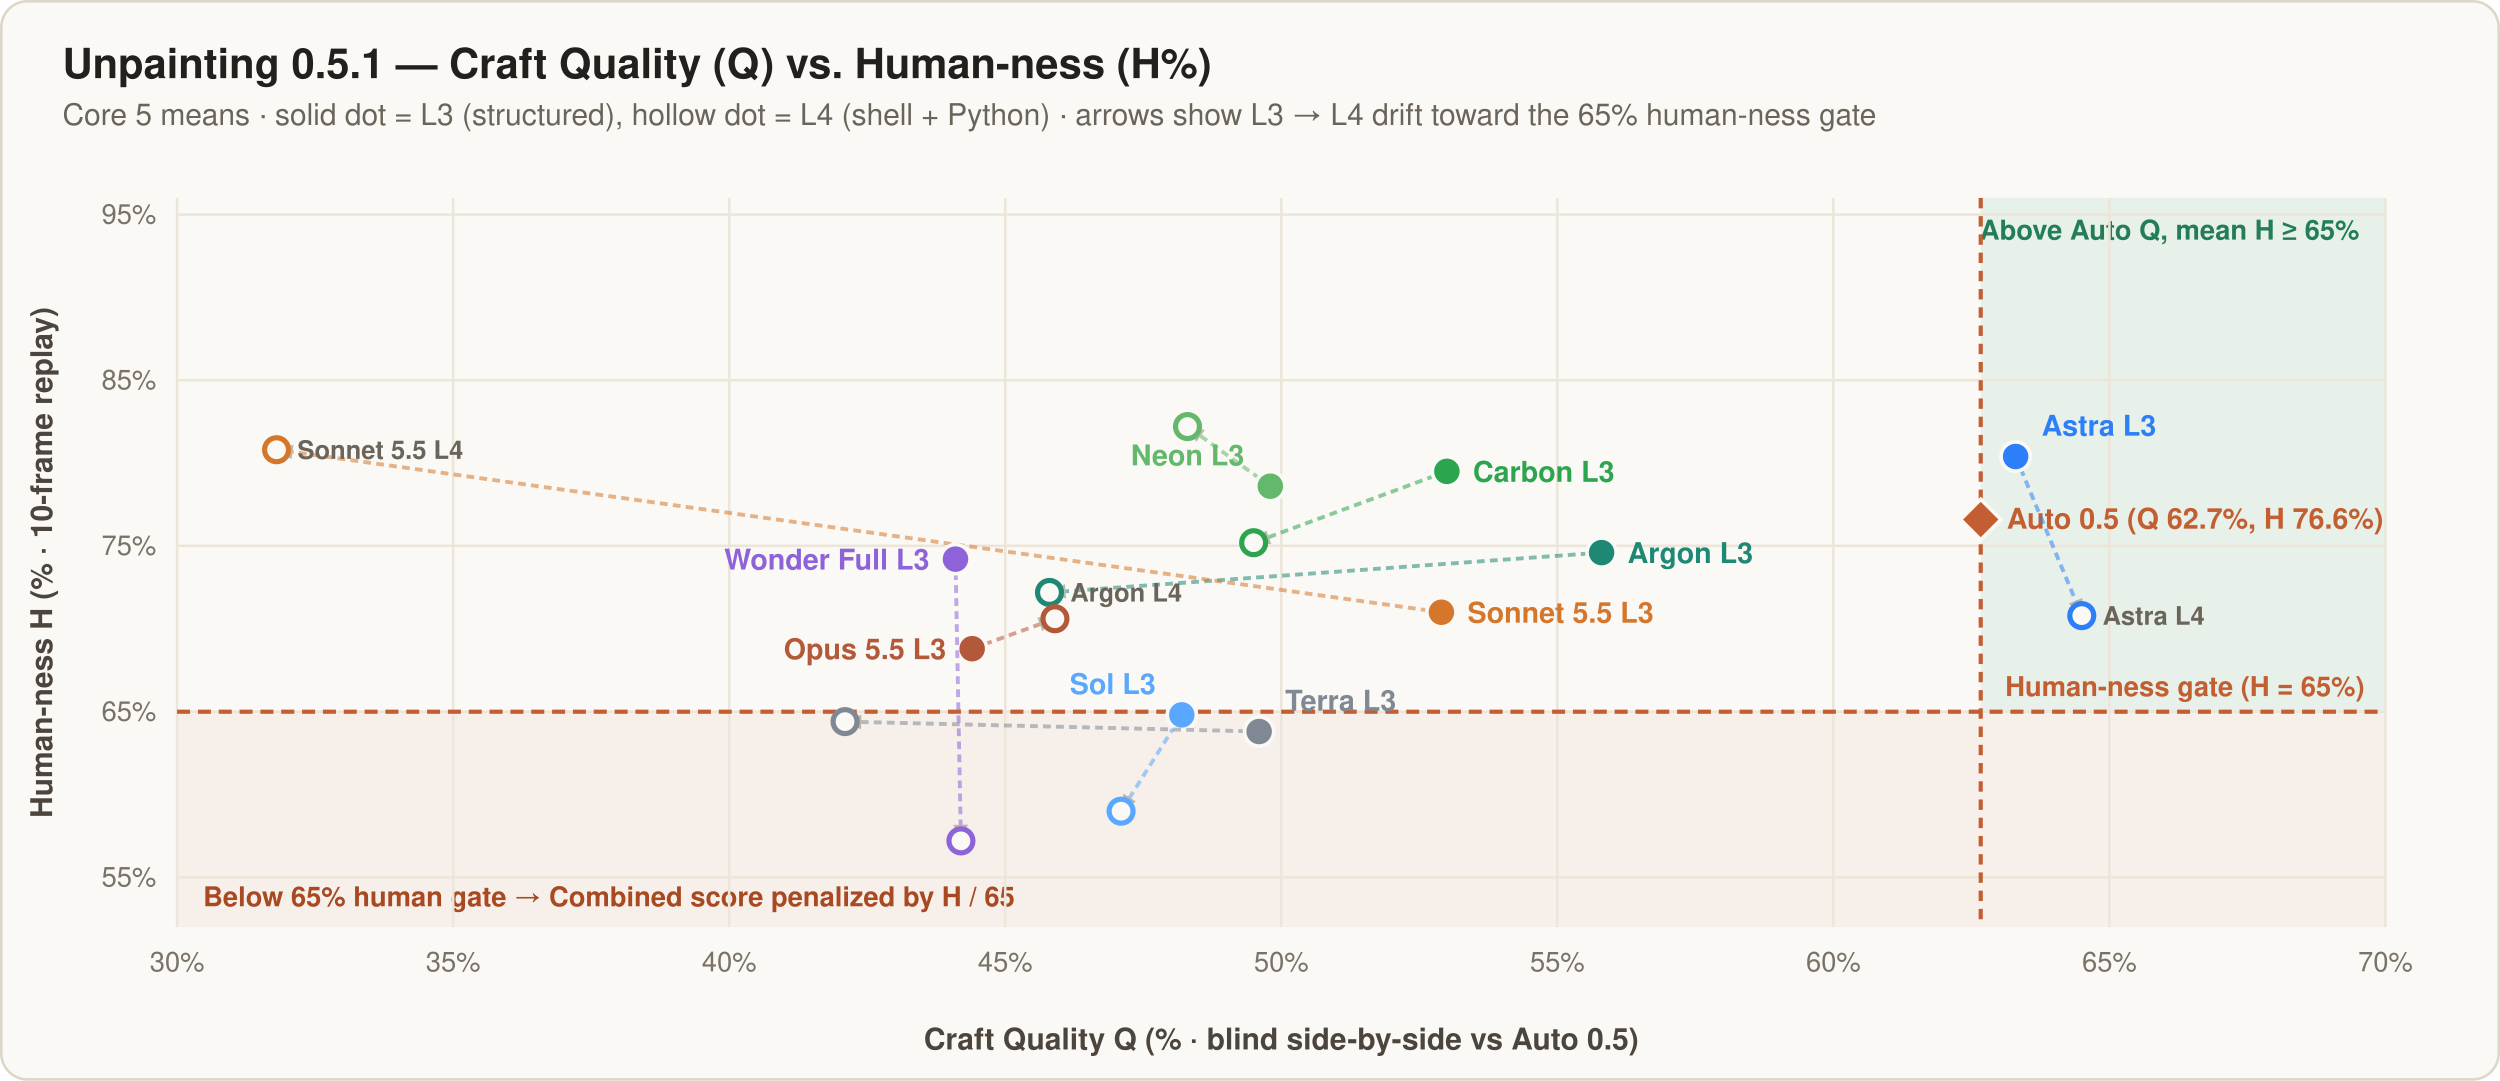
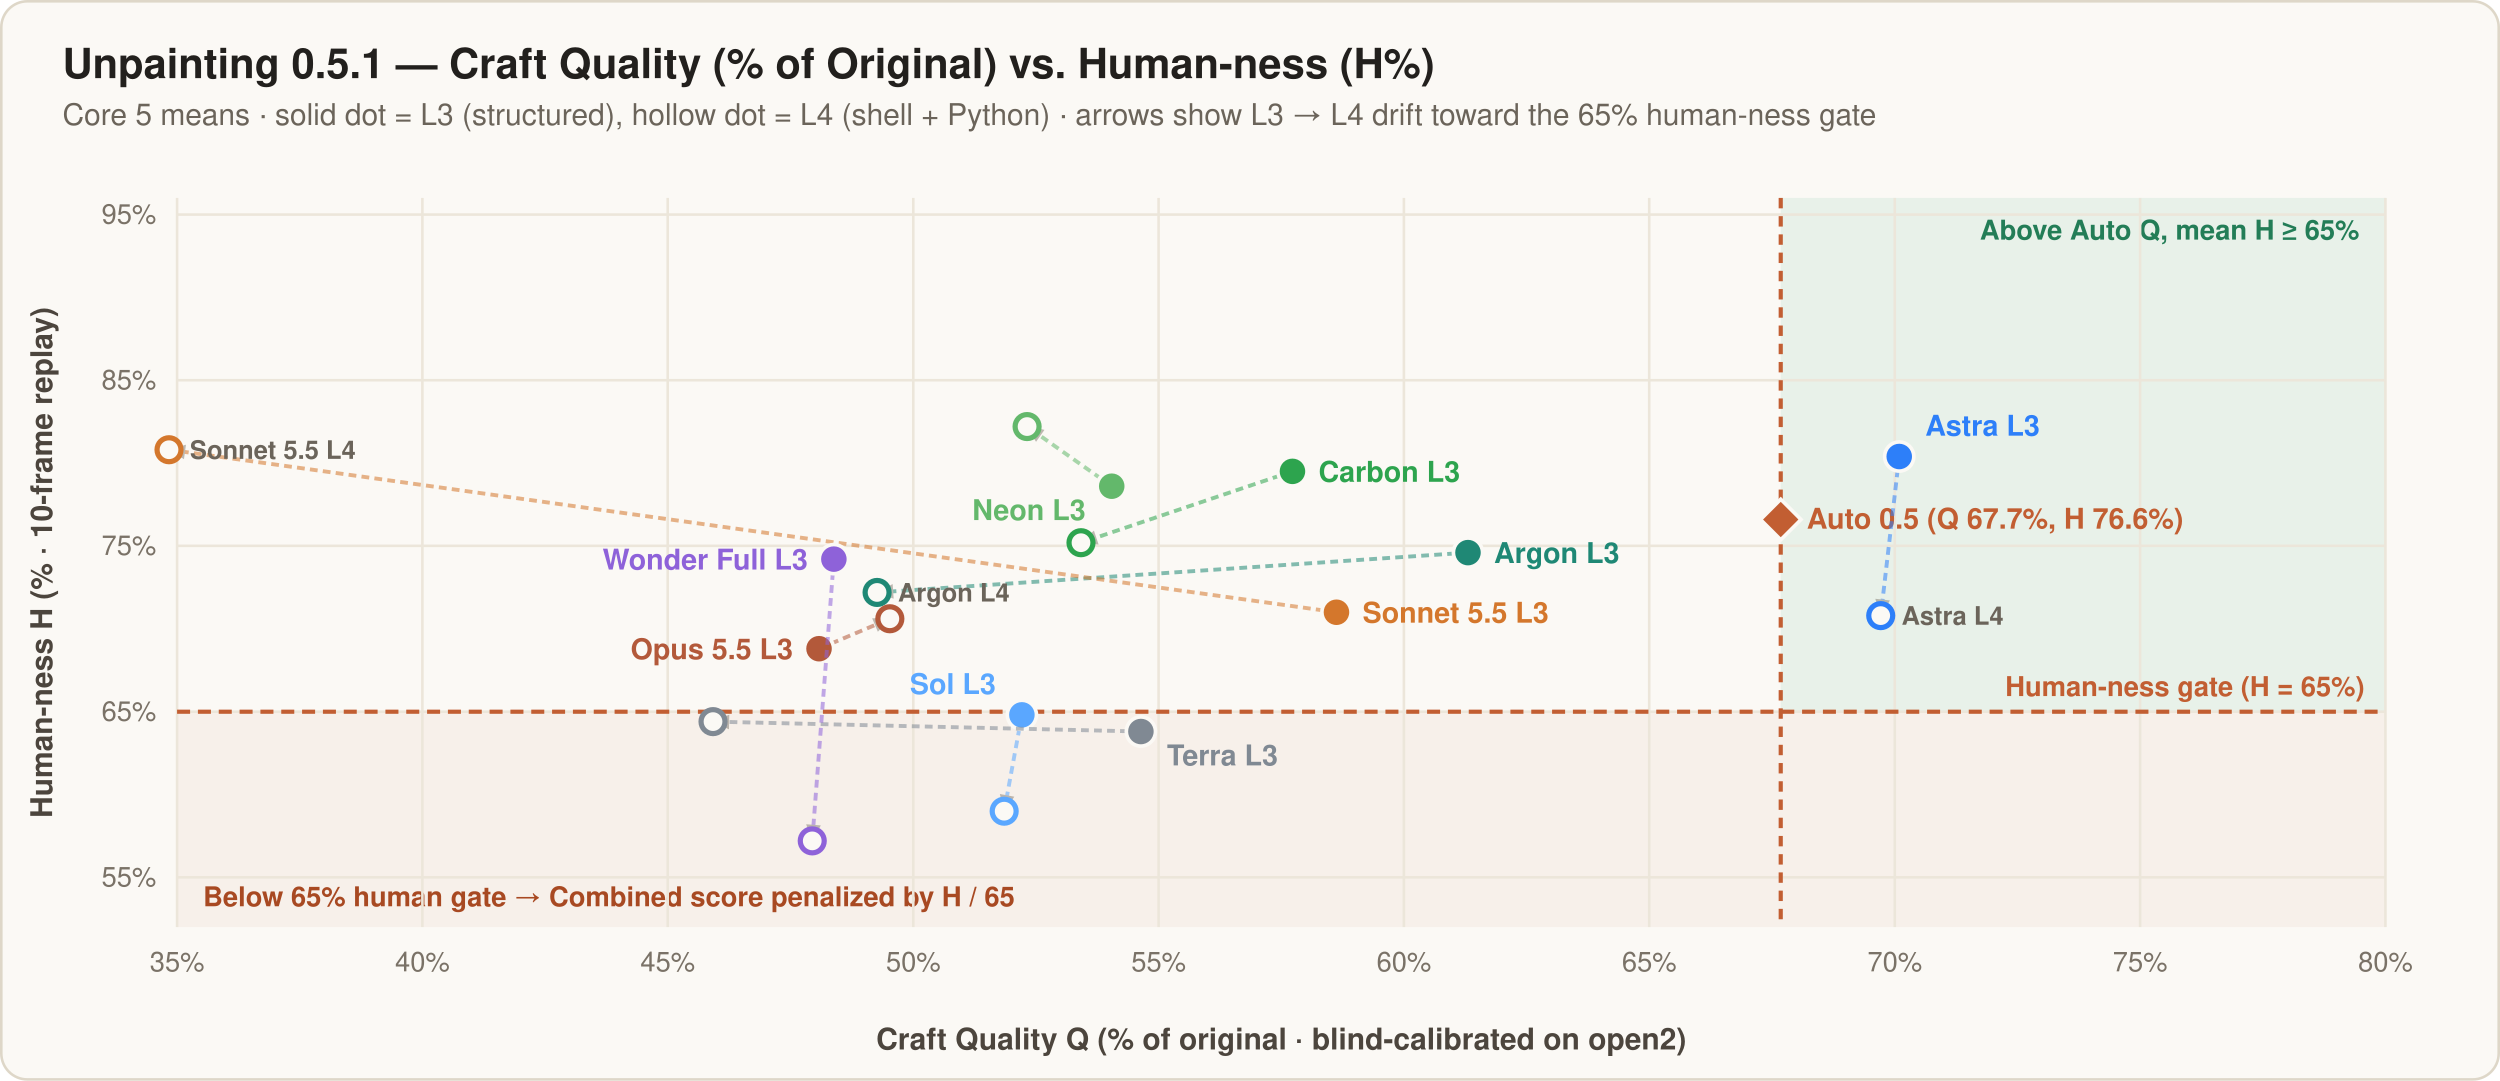
<svg xmlns="http://www.w3.org/2000/svg" viewBox="0 0 960 415" width="960" height="415" font-family="-apple-system,BlinkMacSystemFont,'Segoe UI',Helvetica,Arial,sans-serif">
  <defs>
    <marker id="arr" viewBox="0 0 8 8" refX="6.5" refY="4" markerWidth="6" markerHeight="6" orient="auto-start-reverse">
      <path d="M1,1.5 L7,4 L1,6.5 z" fill="#8b8378" />
    </marker>
  </defs>
  <rect x="0.5" y="0.5" width="959" height="414" rx="10" fill="#fbf9f5" stroke="#ded7c8" />
-   <text x="24" y="30" font-size="16" font-weight="700" fill="#22201d">Unpainting 0.5.1 — Craft Quality (Q) vs. Human-ness (H%)</text>
+   <text x="24" y="30" font-size="16" font-weight="700" fill="#22201d">Unpainting 0.5.1 — Craft Quality (% of Original) vs. Human-ness (H%)</text>
  <text x="24" y="48" font-size="11.5" fill="#6b645a">Core 5 means · solid dot = L3 (structured), hollow dot = L4 (shell + Python) · arrows show L3 → L4 drift toward the 65% human-ness gate</text>
-   <rect x="760.6" y="76" width="155.4" height="197.3" fill="#2d9d6f" opacity="0.09" />
+   <rect x="683.8" y="76" width="232.2" height="197.3" fill="#2d9d6f" opacity="0.09" />
  <text x="906" y="92" font-size="10.5" font-weight="700" fill="#237d57" text-anchor="end">Above Auto Q, mean H ≥ 65%</text>
  <rect x="68" y="273.3" width="848" height="82.7" fill="#c25e32" opacity="0.06" />
  <text x="78" y="348" font-size="10.5" font-weight="600" fill="#a84922">Below 65% human gate → Combined score penalized by H / 65</text>
  <line x1="68.0" y1="76" x2="68.0" y2="356" stroke="#ece6da" />
-   <text x="68.0" y="373" font-size="10.5" fill="#7a7267" text-anchor="middle">30%</text>
-   <line x1="174.0" y1="76" x2="174.0" y2="356" stroke="#ece6da" />
-   <text x="174.0" y="373" font-size="10.5" fill="#7a7267" text-anchor="middle">35%</text>
-   <line x1="280.0" y1="76" x2="280.0" y2="356" stroke="#ece6da" />
-   <text x="280.0" y="373" font-size="10.5" fill="#7a7267" text-anchor="middle">40%</text>
-   <line x1="386.0" y1="76" x2="386.0" y2="356" stroke="#ece6da" />
-   <text x="386.0" y="373" font-size="10.5" fill="#7a7267" text-anchor="middle">45%</text>
-   <line x1="492.0" y1="76" x2="492.0" y2="356" stroke="#ece6da" />
-   <text x="492.0" y="373" font-size="10.5" fill="#7a7267" text-anchor="middle">50%</text>
-   <line x1="598.0" y1="76" x2="598.0" y2="356" stroke="#ece6da" />
-   <text x="598.0" y="373" font-size="10.5" fill="#7a7267" text-anchor="middle">55%</text>
-   <line x1="704.0" y1="76" x2="704.0" y2="356" stroke="#ece6da" />
-   <text x="704.0" y="373" font-size="10.5" fill="#7a7267" text-anchor="middle">60%</text>
-   <line x1="810.0" y1="76" x2="810.0" y2="356" stroke="#ece6da" />
-   <text x="810.0" y="373" font-size="10.5" fill="#7a7267" text-anchor="middle">65%</text>
+   <text x="68.0" y="373" font-size="10.5" fill="#7a7267" text-anchor="middle">35%</text>
+   <line x1="162.2" y1="76" x2="162.2" y2="356" stroke="#ece6da" />
+   <text x="162.2" y="373" font-size="10.5" fill="#7a7267" text-anchor="middle">40%</text>
+   <line x1="256.4" y1="76" x2="256.4" y2="356" stroke="#ece6da" />
+   <text x="256.4" y="373" font-size="10.5" fill="#7a7267" text-anchor="middle">45%</text>
+   <line x1="350.7" y1="76" x2="350.7" y2="356" stroke="#ece6da" />
+   <text x="350.7" y="373" font-size="10.5" fill="#7a7267" text-anchor="middle">50%</text>
+   <line x1="444.9" y1="76" x2="444.9" y2="356" stroke="#ece6da" />
+   <text x="444.9" y="373" font-size="10.5" fill="#7a7267" text-anchor="middle">55%</text>
+   <line x1="539.1" y1="76" x2="539.1" y2="356" stroke="#ece6da" />
+   <text x="539.1" y="373" font-size="10.5" fill="#7a7267" text-anchor="middle">60%</text>
+   <line x1="633.3" y1="76" x2="633.3" y2="356" stroke="#ece6da" />
+   <text x="633.3" y="373" font-size="10.5" fill="#7a7267" text-anchor="middle">65%</text>
+   <line x1="727.6" y1="76" x2="727.6" y2="356" stroke="#ece6da" />
+   <text x="727.6" y="373" font-size="10.5" fill="#7a7267" text-anchor="middle">70%</text>
+   <line x1="821.8" y1="76" x2="821.8" y2="356" stroke="#ece6da" />
+   <text x="821.8" y="373" font-size="10.5" fill="#7a7267" text-anchor="middle">75%</text>
  <line x1="916.0" y1="76" x2="916.0" y2="356" stroke="#ece6da" />
-   <text x="916.0" y="373" font-size="10.5" fill="#7a7267" text-anchor="middle">70%</text>
+   <text x="916.0" y="373" font-size="10.5" fill="#7a7267" text-anchor="middle">80%</text>
  <line x1="68" y1="336.9" x2="916" y2="336.9" stroke="#ece6da" />
  <text x="60" y="340.4" font-size="10.5" fill="#7a7267" text-anchor="end">55%</text>
  <line x1="68" y1="273.3" x2="916" y2="273.3" stroke="#ece6da" />
  <text x="60" y="276.8" font-size="10.5" fill="#7a7267" text-anchor="end">65%</text>
  <line x1="68" y1="209.6" x2="916" y2="209.6" stroke="#ece6da" />
  <text x="60" y="213.1" font-size="10.5" fill="#7a7267" text-anchor="end">75%</text>
  <line x1="68" y1="146.0" x2="916" y2="146.0" stroke="#ece6da" />
  <text x="60" y="149.5" font-size="10.5" fill="#7a7267" text-anchor="end">85%</text>
  <line x1="68" y1="82.4" x2="916" y2="82.4" stroke="#ece6da" />
  <text x="60" y="85.9" font-size="10.5" fill="#7a7267" text-anchor="end">95%</text>
  <line x1="68" y1="273.3" x2="916" y2="273.3" stroke="#c25e32" stroke-width="1.6" stroke-dasharray="5,3" />
  <text x="908" y="267.3" font-size="10.5" font-weight="700" fill="#c25e32" text-anchor="end">Human-ness gate (H = 65%)</text>
-   <line x1="760.6" y1="76" x2="760.6" y2="356" stroke="#c25e32" stroke-width="1.6" stroke-dasharray="4,3" />
-   <rect x="755.1" y="194.0" width="11" height="11" transform="rotate(45 760.6 199.5)" fill="#c25e32" stroke="#fbf9f5" stroke-width="1.4" />
-   <text x="770.6" y="203.0" font-size="11" font-weight="700" fill="#c25e32">Auto 0.5 (Q 62.7%, H 76.6%)</text>
-   <line x1="774.0" y1="175.3" x2="799.4" y2="236.4" stroke="#2d7ff9" stroke-width="1.5" opacity="0.55" stroke-dasharray="3,2" marker-end="url(#arr)" />
-   <circle cx="799.4" cy="236.4" r="4.6" fill="#fbf9f5" stroke="#2d7ff9" stroke-width="2.0" />
-   <circle cx="774.0" cy="175.3" r="5.6" fill="#2d7ff9" stroke="#fbf9f5" stroke-width="1.4" />
-   <text x="784.0" y="167.3" font-size="11" font-weight="700" fill="#2d7ff9" text-anchor="start">Astra L3</text>
-   <text x="807.4" y="239.9" font-size="9.8" font-weight="600" fill="#6b645a">Astra L4</text>
-   <line x1="453.8" y1="274.5" x2="430.5" y2="311.5" stroke="#5aa7ff" stroke-width="1.5" opacity="0.55" stroke-dasharray="3,2" marker-end="url(#arr)" />
-   <circle cx="430.5" cy="311.5" r="4.6" fill="#fbf9f5" stroke="#5aa7ff" stroke-width="2.0" />
-   <circle cx="453.8" cy="274.5" r="5.6" fill="#5aa7ff" stroke="#fbf9f5" stroke-width="1.4" />
-   <text x="443.8" y="266.5" font-size="11" font-weight="700" fill="#5aa7ff" text-anchor="end">Sol L3</text>
-   <line x1="555.6" y1="181.0" x2="481.4" y2="208.4" stroke="#2da44e" stroke-width="1.5" opacity="0.55" stroke-dasharray="3,2" marker-end="url(#arr)" />
-   <circle cx="481.4" cy="208.4" r="4.6" fill="#fbf9f5" stroke="#2da44e" stroke-width="2.0" />
-   <circle cx="555.6" cy="181.0" r="5.6" fill="#2da44e" stroke="#fbf9f5" stroke-width="1.4" />
-   <text x="565.6" y="185.0" font-size="11" font-weight="700" fill="#2da44e" text-anchor="start">Carbon L3</text>
-   <line x1="615.0" y1="212.2" x2="403.0" y2="227.5" stroke="#1f8875" stroke-width="1.5" opacity="0.55" stroke-dasharray="3,2" marker-end="url(#arr)" />
-   <circle cx="403.0" cy="227.5" r="4.6" fill="#fbf9f5" stroke="#1f8875" stroke-width="2.0" />
-   <circle cx="615.0" cy="212.2" r="5.6" fill="#1f8875" stroke="#fbf9f5" stroke-width="1.4" />
-   <text x="625.0" y="216.2" font-size="11" font-weight="700" fill="#1f8875" text-anchor="start">Argon L3</text>
-   <text x="411.0" y="231.0" font-size="9.8" font-weight="600" fill="#6b645a">Argon L4</text>
-   <line x1="487.8" y1="186.7" x2="456.0" y2="163.8" stroke="#63b86b" stroke-width="1.5" opacity="0.55" stroke-dasharray="3,2" marker-end="url(#arr)" />
-   <circle cx="456.0" cy="163.8" r="4.6" fill="#fbf9f5" stroke="#63b86b" stroke-width="2.0" />
-   <circle cx="487.8" cy="186.7" r="5.6" fill="#63b86b" stroke="#fbf9f5" stroke-width="1.4" />
-   <text x="477.8" y="178.7" font-size="11" font-weight="700" fill="#63b86b" text-anchor="end">Neon L3</text>
-   <line x1="553.5" y1="235.1" x2="106.2" y2="172.7" stroke="#d4772c" stroke-width="1.5" opacity="0.55" stroke-dasharray="3,2" marker-end="url(#arr)" />
-   <circle cx="106.2" cy="172.7" r="4.6" fill="#fbf9f5" stroke="#d4772c" stroke-width="2.0" />
-   <circle cx="553.5" cy="235.1" r="5.6" fill="#d4772c" stroke="#fbf9f5" stroke-width="1.4" />
-   <text x="563.5" y="239.1" font-size="11" font-weight="700" fill="#d4772c" text-anchor="start">Sonnet 5.5 L3</text>
-   <text x="114.2" y="176.2" font-size="9.8" font-weight="600" fill="#6b645a">Sonnet 5.5 L4</text>
-   <line x1="483.5" y1="280.9" x2="324.5" y2="277.1" stroke="#808993" stroke-width="1.5" opacity="0.55" stroke-dasharray="3,2" marker-end="url(#arr)" />
-   <circle cx="324.5" cy="277.1" r="4.6" fill="#fbf9f5" stroke="#808993" stroke-width="2.0" />
-   <circle cx="483.5" cy="280.9" r="5.6" fill="#808993" stroke="#fbf9f5" stroke-width="1.4" />
-   <text x="493.5" y="272.9" font-size="11" font-weight="700" fill="#808993" text-anchor="start">Terra L3</text>
-   <line x1="373.3" y1="249.1" x2="405.1" y2="237.6" stroke="#b3593a" stroke-width="1.5" opacity="0.55" stroke-dasharray="3,2" marker-end="url(#arr)" />
-   <circle cx="405.1" cy="237.6" r="4.6" fill="#fbf9f5" stroke="#b3593a" stroke-width="2.0" />
-   <circle cx="373.3" cy="249.1" r="5.6" fill="#b3593a" stroke="#fbf9f5" stroke-width="1.4" />
-   <text x="363.3" y="253.1" font-size="11" font-weight="700" fill="#b3593a" text-anchor="end">Opus 5.5 L3</text>
-   <line x1="366.9" y1="214.7" x2="369.0" y2="322.9" stroke="#8e62d9" stroke-width="1.5" opacity="0.55" stroke-dasharray="3,2" marker-end="url(#arr)" />
-   <circle cx="369.0" cy="322.9" r="4.6" fill="#fbf9f5" stroke="#8e62d9" stroke-width="2.0" />
-   <circle cx="366.9" cy="214.7" r="5.6" fill="#8e62d9" stroke="#fbf9f5" stroke-width="1.4" />
-   <text x="356.9" y="218.7" font-size="11" font-weight="700" fill="#8e62d9" text-anchor="end">Wonder Full L3</text>
-   <text x="492.0" y="403" font-size="11.5" font-weight="600" fill="#4c453d" text-anchor="middle">Craft Quality Q (% · blind side-by-side vs Auto 0.5)</text>
+   <line x1="683.8" y1="76" x2="683.8" y2="356" stroke="#c25e32" stroke-width="1.6" stroke-dasharray="4,3" />
+   <rect x="678.3" y="194.0" width="11" height="11" transform="rotate(45 683.8 199.5)" fill="#c25e32" stroke="#fbf9f5" stroke-width="1.4" />
+   <text x="693.8" y="203.0" font-size="11" font-weight="700" fill="#c25e32">Auto 0.5 (Q 67.7%, H 76.6%)</text>
+   <line x1="729.3" y1="175.3" x2="722.2" y2="236.4" stroke="#2d7ff9" stroke-width="1.5" opacity="0.55" stroke-dasharray="3,2" marker-end="url(#arr)" />
+   <circle cx="722.2" cy="236.4" r="4.6" fill="#fbf9f5" stroke="#2d7ff9" stroke-width="2.0" />
+   <circle cx="729.3" cy="175.3" r="5.6" fill="#2d7ff9" stroke="#fbf9f5" stroke-width="1.4" />
+   <text x="739.3" y="167.3" font-size="11" font-weight="700" fill="#2d7ff9" text-anchor="start">Astra L3</text>
+   <text x="730.2" y="239.9" font-size="9.8" font-weight="600" fill="#6b645a">Astra L4</text>
+   <line x1="392.4" y1="274.5" x2="385.6" y2="311.5" stroke="#5aa7ff" stroke-width="1.5" opacity="0.55" stroke-dasharray="3,2" marker-end="url(#arr)" />
+   <circle cx="385.6" cy="311.5" r="4.6" fill="#fbf9f5" stroke="#5aa7ff" stroke-width="2.0" />
+   <circle cx="392.4" cy="274.5" r="5.6" fill="#5aa7ff" stroke="#fbf9f5" stroke-width="1.4" />
+   <text x="382.4" y="266.5" font-size="11" font-weight="700" fill="#5aa7ff" text-anchor="end">Sol L3</text>
+   <line x1="496.3" y1="181.0" x2="415.1" y2="208.4" stroke="#2da44e" stroke-width="1.5" opacity="0.55" stroke-dasharray="3,2" marker-end="url(#arr)" />
+   <circle cx="415.1" cy="208.4" r="4.6" fill="#fbf9f5" stroke="#2da44e" stroke-width="2.0" />
+   <circle cx="496.3" cy="181.0" r="5.6" fill="#2da44e" stroke="#fbf9f5" stroke-width="1.4" />
+   <text x="506.3" y="185.0" font-size="11" font-weight="700" fill="#2da44e" text-anchor="start">Carbon L3</text>
+   <line x1="563.7" y1="212.2" x2="336.8" y2="227.5" stroke="#1f8875" stroke-width="1.5" opacity="0.55" stroke-dasharray="3,2" marker-end="url(#arr)" />
+   <circle cx="336.8" cy="227.5" r="4.6" fill="#fbf9f5" stroke="#1f8875" stroke-width="2.0" />
+   <circle cx="563.7" cy="212.2" r="5.6" fill="#1f8875" stroke="#fbf9f5" stroke-width="1.4" />
+   <text x="573.7" y="216.2" font-size="11" font-weight="700" fill="#1f8875" text-anchor="start">Argon L3</text>
+   <text x="344.8" y="231.0" font-size="9.8" font-weight="600" fill="#6b645a">Argon L4</text>
+   <line x1="426.9" y1="186.7" x2="394.4" y2="163.8" stroke="#63b86b" stroke-width="1.5" opacity="0.55" stroke-dasharray="3,2" marker-end="url(#arr)" />
+   <circle cx="394.4" cy="163.8" r="4.6" fill="#fbf9f5" stroke="#63b86b" stroke-width="2.0" />
+   <circle cx="426.9" cy="186.7" r="5.6" fill="#63b86b" stroke="#fbf9f5" stroke-width="1.4" />
+   <text x="416.9" y="199.7" font-size="11" font-weight="700" fill="#63b86b" text-anchor="end">Neon L3</text>
+   <line x1="513.2" y1="235.1" x2="64.9" y2="172.7" stroke="#d4772c" stroke-width="1.5" opacity="0.55" stroke-dasharray="3,2" marker-end="url(#arr)" />
+   <circle cx="64.9" cy="172.7" r="4.6" fill="#fbf9f5" stroke="#d4772c" stroke-width="2.0" />
+   <circle cx="513.2" cy="235.1" r="5.6" fill="#d4772c" stroke="#fbf9f5" stroke-width="1.4" />
+   <text x="523.2" y="239.1" font-size="11" font-weight="700" fill="#d4772c" text-anchor="start">Sonnet 5.5 L3</text>
+   <text x="72.9" y="176.2" font-size="9.8" font-weight="600" fill="#6b645a">Sonnet 5.5 L4</text>
+   <line x1="438.1" y1="280.9" x2="273.8" y2="277.1" stroke="#808993" stroke-width="1.5" opacity="0.55" stroke-dasharray="3,2" marker-end="url(#arr)" />
+   <circle cx="273.8" cy="277.1" r="4.6" fill="#fbf9f5" stroke="#808993" stroke-width="2.0" />
+   <circle cx="438.1" cy="280.9" r="5.6" fill="#808993" stroke="#fbf9f5" stroke-width="1.4" />
+   <text x="448.1" y="293.9" font-size="11" font-weight="700" fill="#808993" text-anchor="start">Terra L3</text>
+   <line x1="314.5" y1="249.1" x2="341.7" y2="237.6" stroke="#b3593a" stroke-width="1.5" opacity="0.55" stroke-dasharray="3,2" marker-end="url(#arr)" />
+   <circle cx="341.7" cy="237.6" r="4.6" fill="#fbf9f5" stroke="#b3593a" stroke-width="2.0" />
+   <circle cx="314.5" cy="249.1" r="5.6" fill="#b3593a" stroke="#fbf9f5" stroke-width="1.4" />
+   <text x="304.5" y="253.1" font-size="11" font-weight="700" fill="#b3593a" text-anchor="end">Opus 5.5 L3</text>
+   <line x1="320.2" y1="214.7" x2="311.9" y2="322.9" stroke="#8e62d9" stroke-width="1.5" opacity="0.55" stroke-dasharray="3,2" marker-end="url(#arr)" />
+   <circle cx="311.9" cy="322.9" r="4.6" fill="#fbf9f5" stroke="#8e62d9" stroke-width="2.0" />
+   <circle cx="320.2" cy="214.7" r="5.6" fill="#8e62d9" stroke="#fbf9f5" stroke-width="1.4" />
+   <text x="310.2" y="218.7" font-size="11" font-weight="700" fill="#8e62d9" text-anchor="end">Wonder Full L3</text>
+   <text x="492.0" y="403" font-size="11.5" font-weight="600" fill="#4c453d" text-anchor="middle">Craft Quality Q (% of original · blind-calibrated on open2)</text>
  <text x="20" y="216.0" font-size="11.5" font-weight="600" fill="#4c453d" text-anchor="middle" transform="rotate(-90 20 216.0)">Human-ness H (% · 10-frame replay)</text>
</svg>
